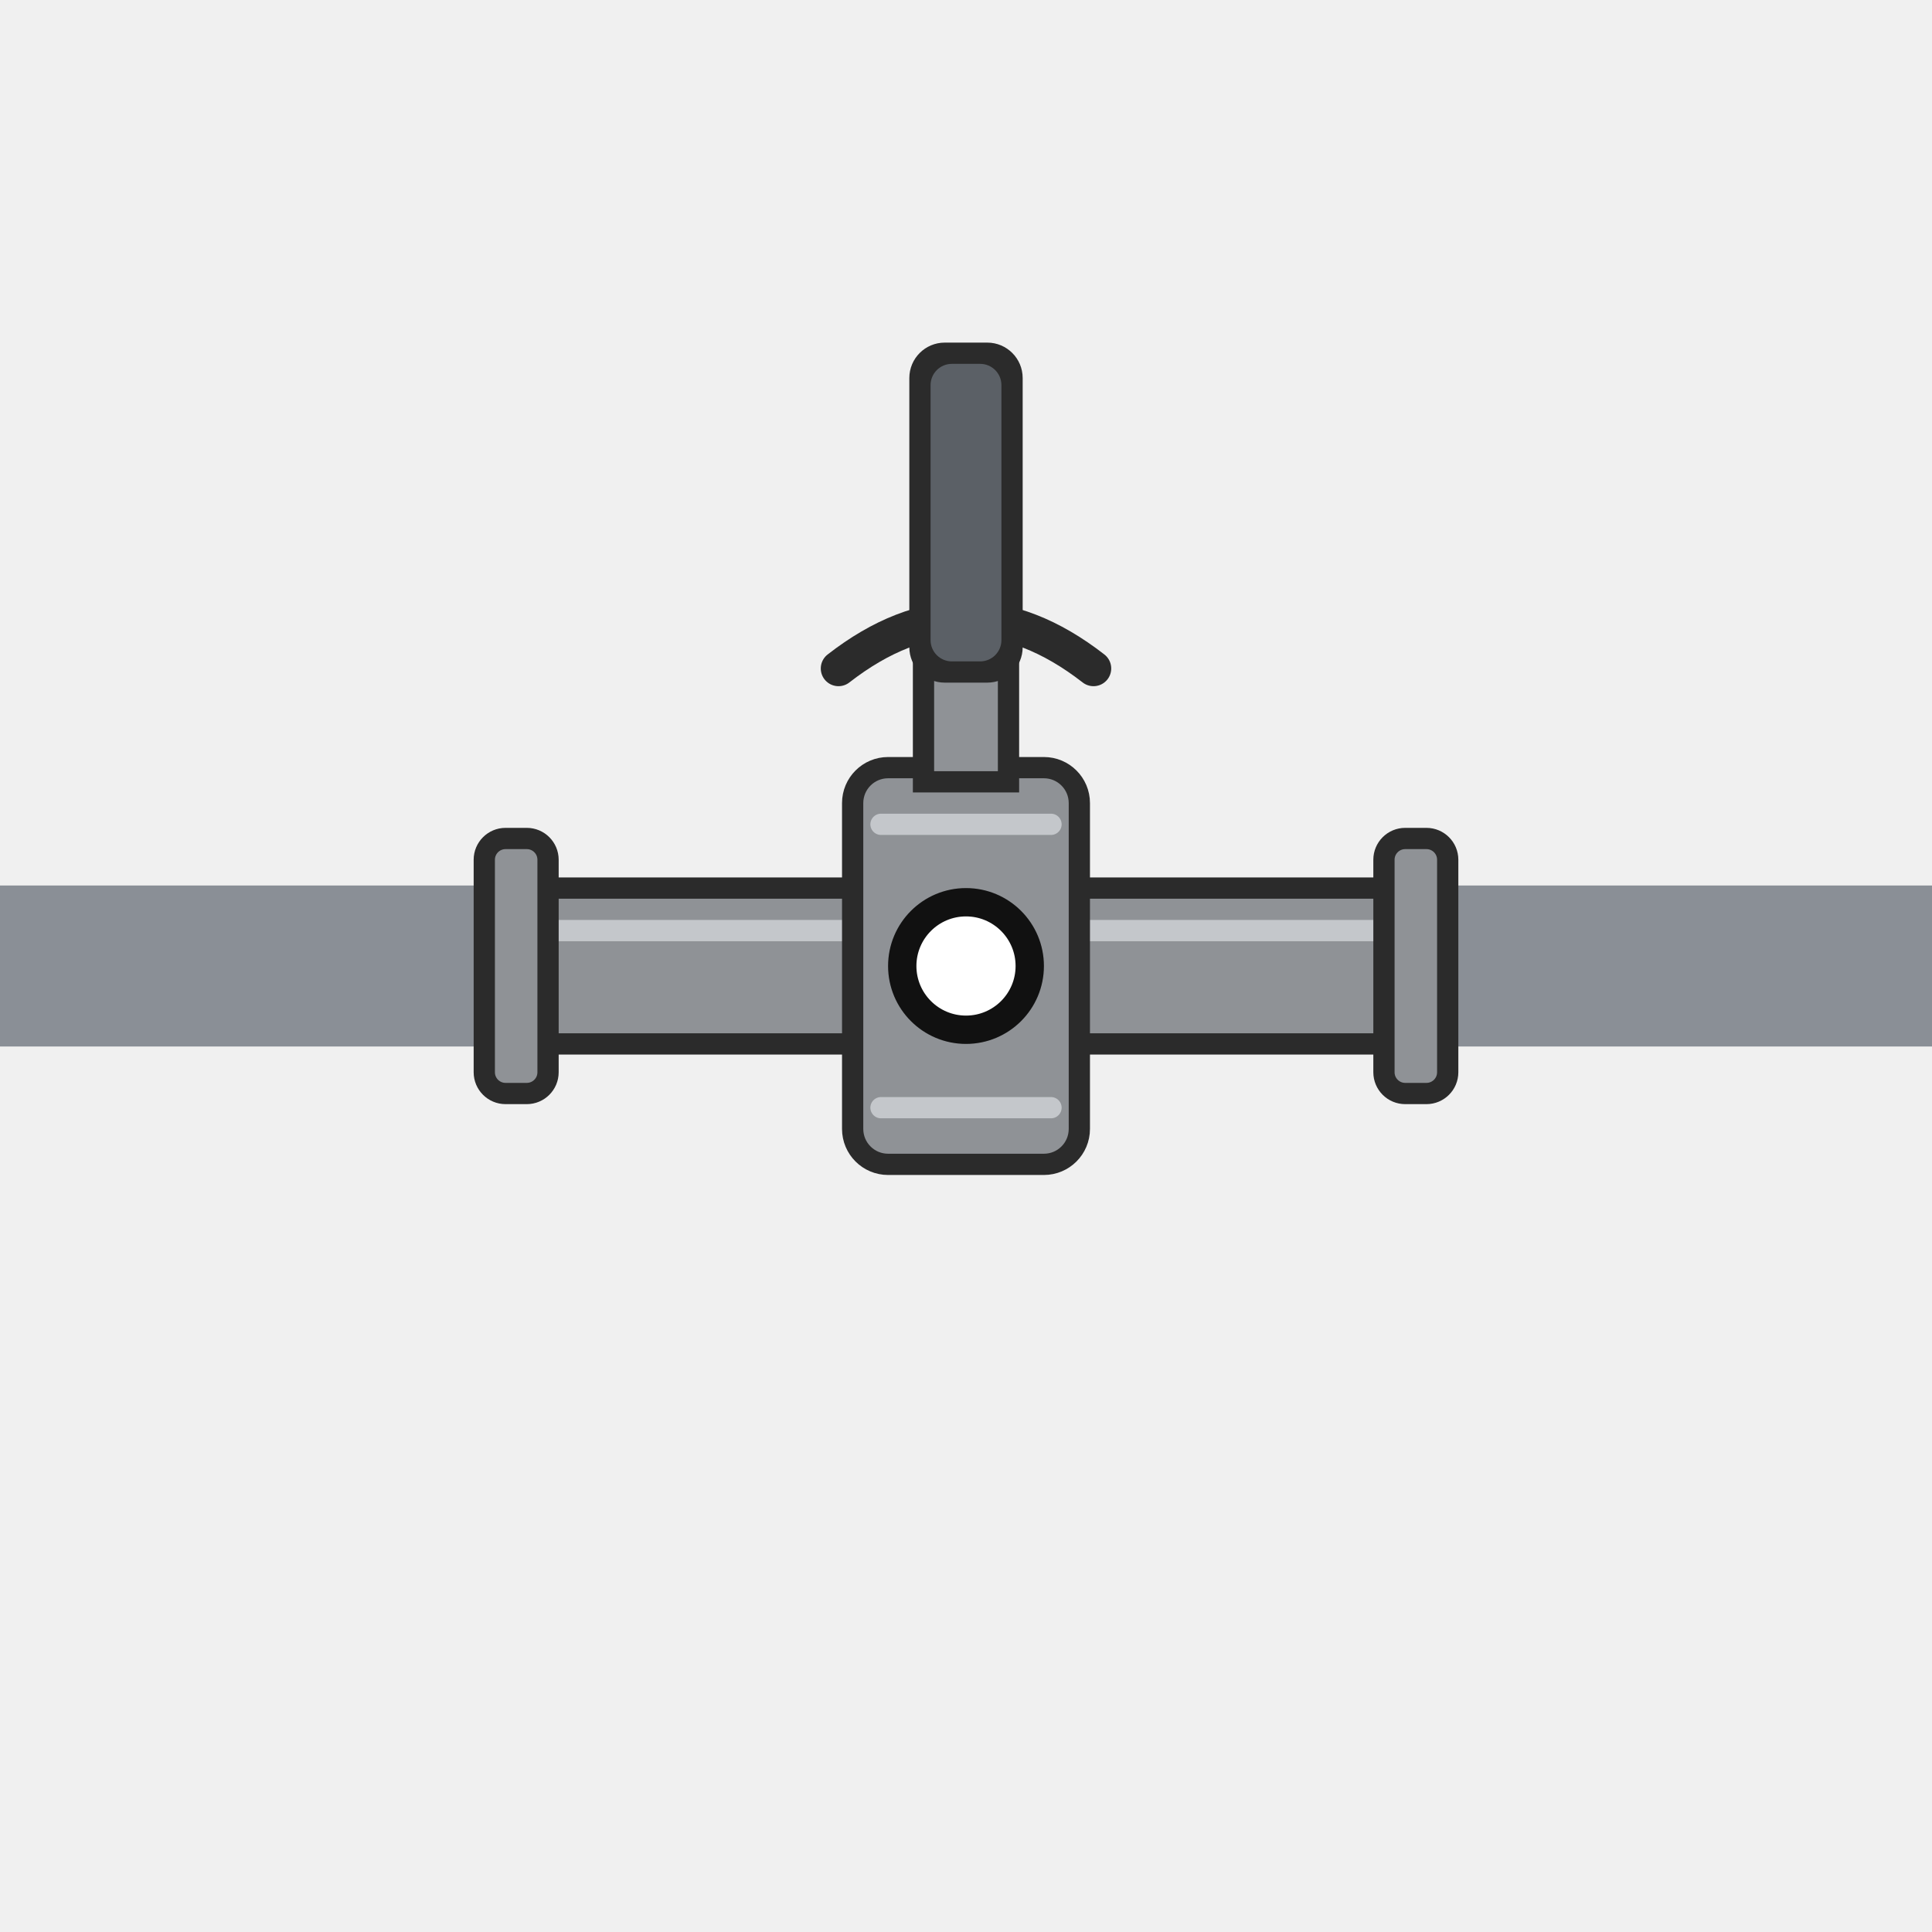
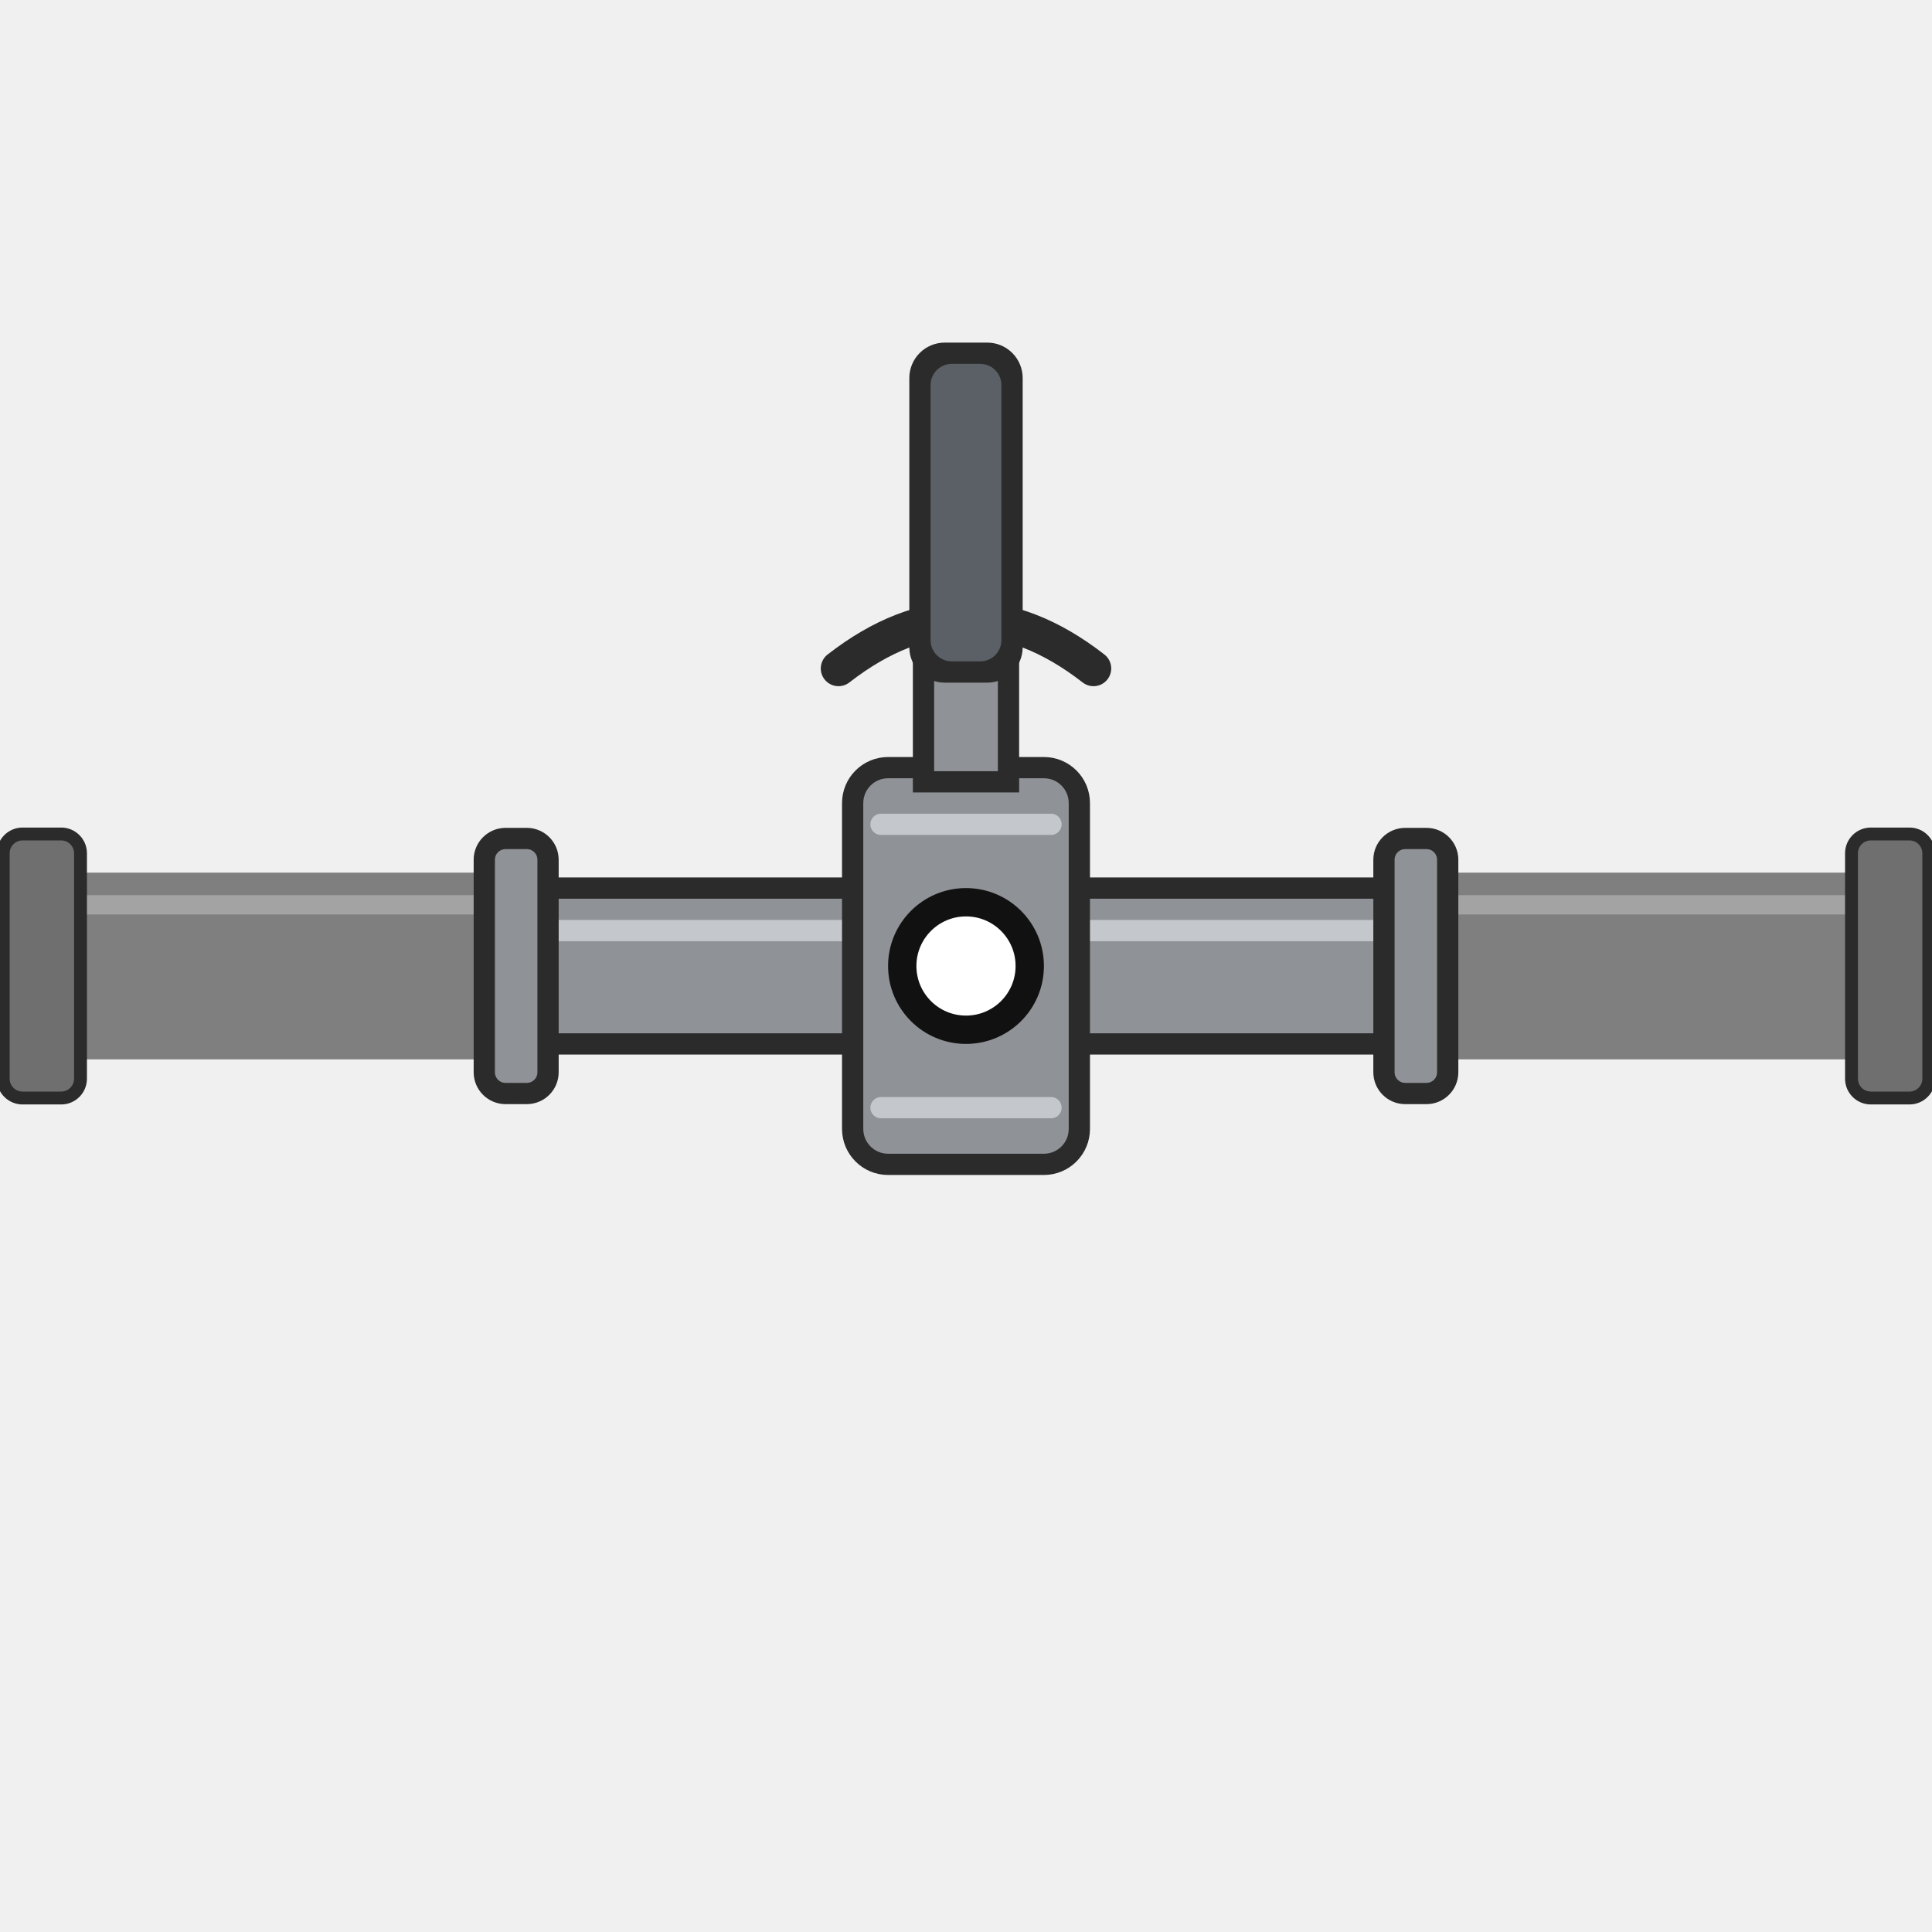
<svg xmlns="http://www.w3.org/2000/svg" viewBox="0 0 300 300" data-valve-standard="1">
-   <rect x="0" y="137.5" width="74" height="25" fill="#8a8f96" />
-   <rect x="226" y="137.5" width="74" height="25" fill="#8a8f96" />
+   <rect x="0" y="135.5" width="74" height="29" fill="#7f7f7f" />
+   <path d="M0 140.5 H74.0" stroke="#a3a3a3" stroke-width="3" />
+   <rect x="0.5" y="129.5" width="12" height="41" rx="3" fill="#6f6f6f" stroke="#2b2b2b" stroke-width="2" />
+   <rect x="226" y="135.5" width="74" height="29" fill="#7f7f7f" />
+   <path d="M226 140.5 H300.0" stroke="#a3a3a3" stroke-width="3" />
+   <rect x="287.5" y="129.5" width="12" height="41" rx="3" fill="#6f6f6f" stroke="#2b2b2b" stroke-width="2" />
  <g transform="translate(73 48.8) scale(1.1)">
    <g>
      <rect x="8" y="81" width="124" height="22" fill="#8f9296" stroke="#2b2b2b" stroke-width="3" />
      <path d="M10 87 H130" stroke="#c4c7cb" stroke-width="3" stroke-linecap="round" />
      <rect x="2" y="74" width="9" height="36" rx="3" fill="#8f9296" stroke="#2b2b2b" stroke-width="3" />
      <rect x="129" y="74" width="9" height="36" rx="3" fill="#8f9296" stroke="#2b2b2b" stroke-width="3" />
      <rect x="54" y="64" width="32" height="56" rx="5" fill="#8f9296" stroke="#2b2b2b" stroke-width="3" />
      <path d="M58 72 H82 M58 112 H82" stroke="#c4c7cb" stroke-width="3" stroke-linecap="round" />
      <rect x="64" y="46" width="12" height="20" fill="#8f9296" stroke="#2b2b2b" stroke-width="3" />
      <path d="M52 50 Q70 36 88 50" fill="none" stroke="#2b2b2b" stroke-width="5" stroke-linecap="round" />
      <circle cx="70" cy="92" r="9" fill="#ffffff" stroke="#111" stroke-width="4" />
      <rect x="62" y="4" width="16" height="48" rx="5" fill="#2b2b2b" />
      <rect x="65" y="7" width="10" height="42" rx="3" fill="#5b6066" />
    </g>
  </g>
</svg>
